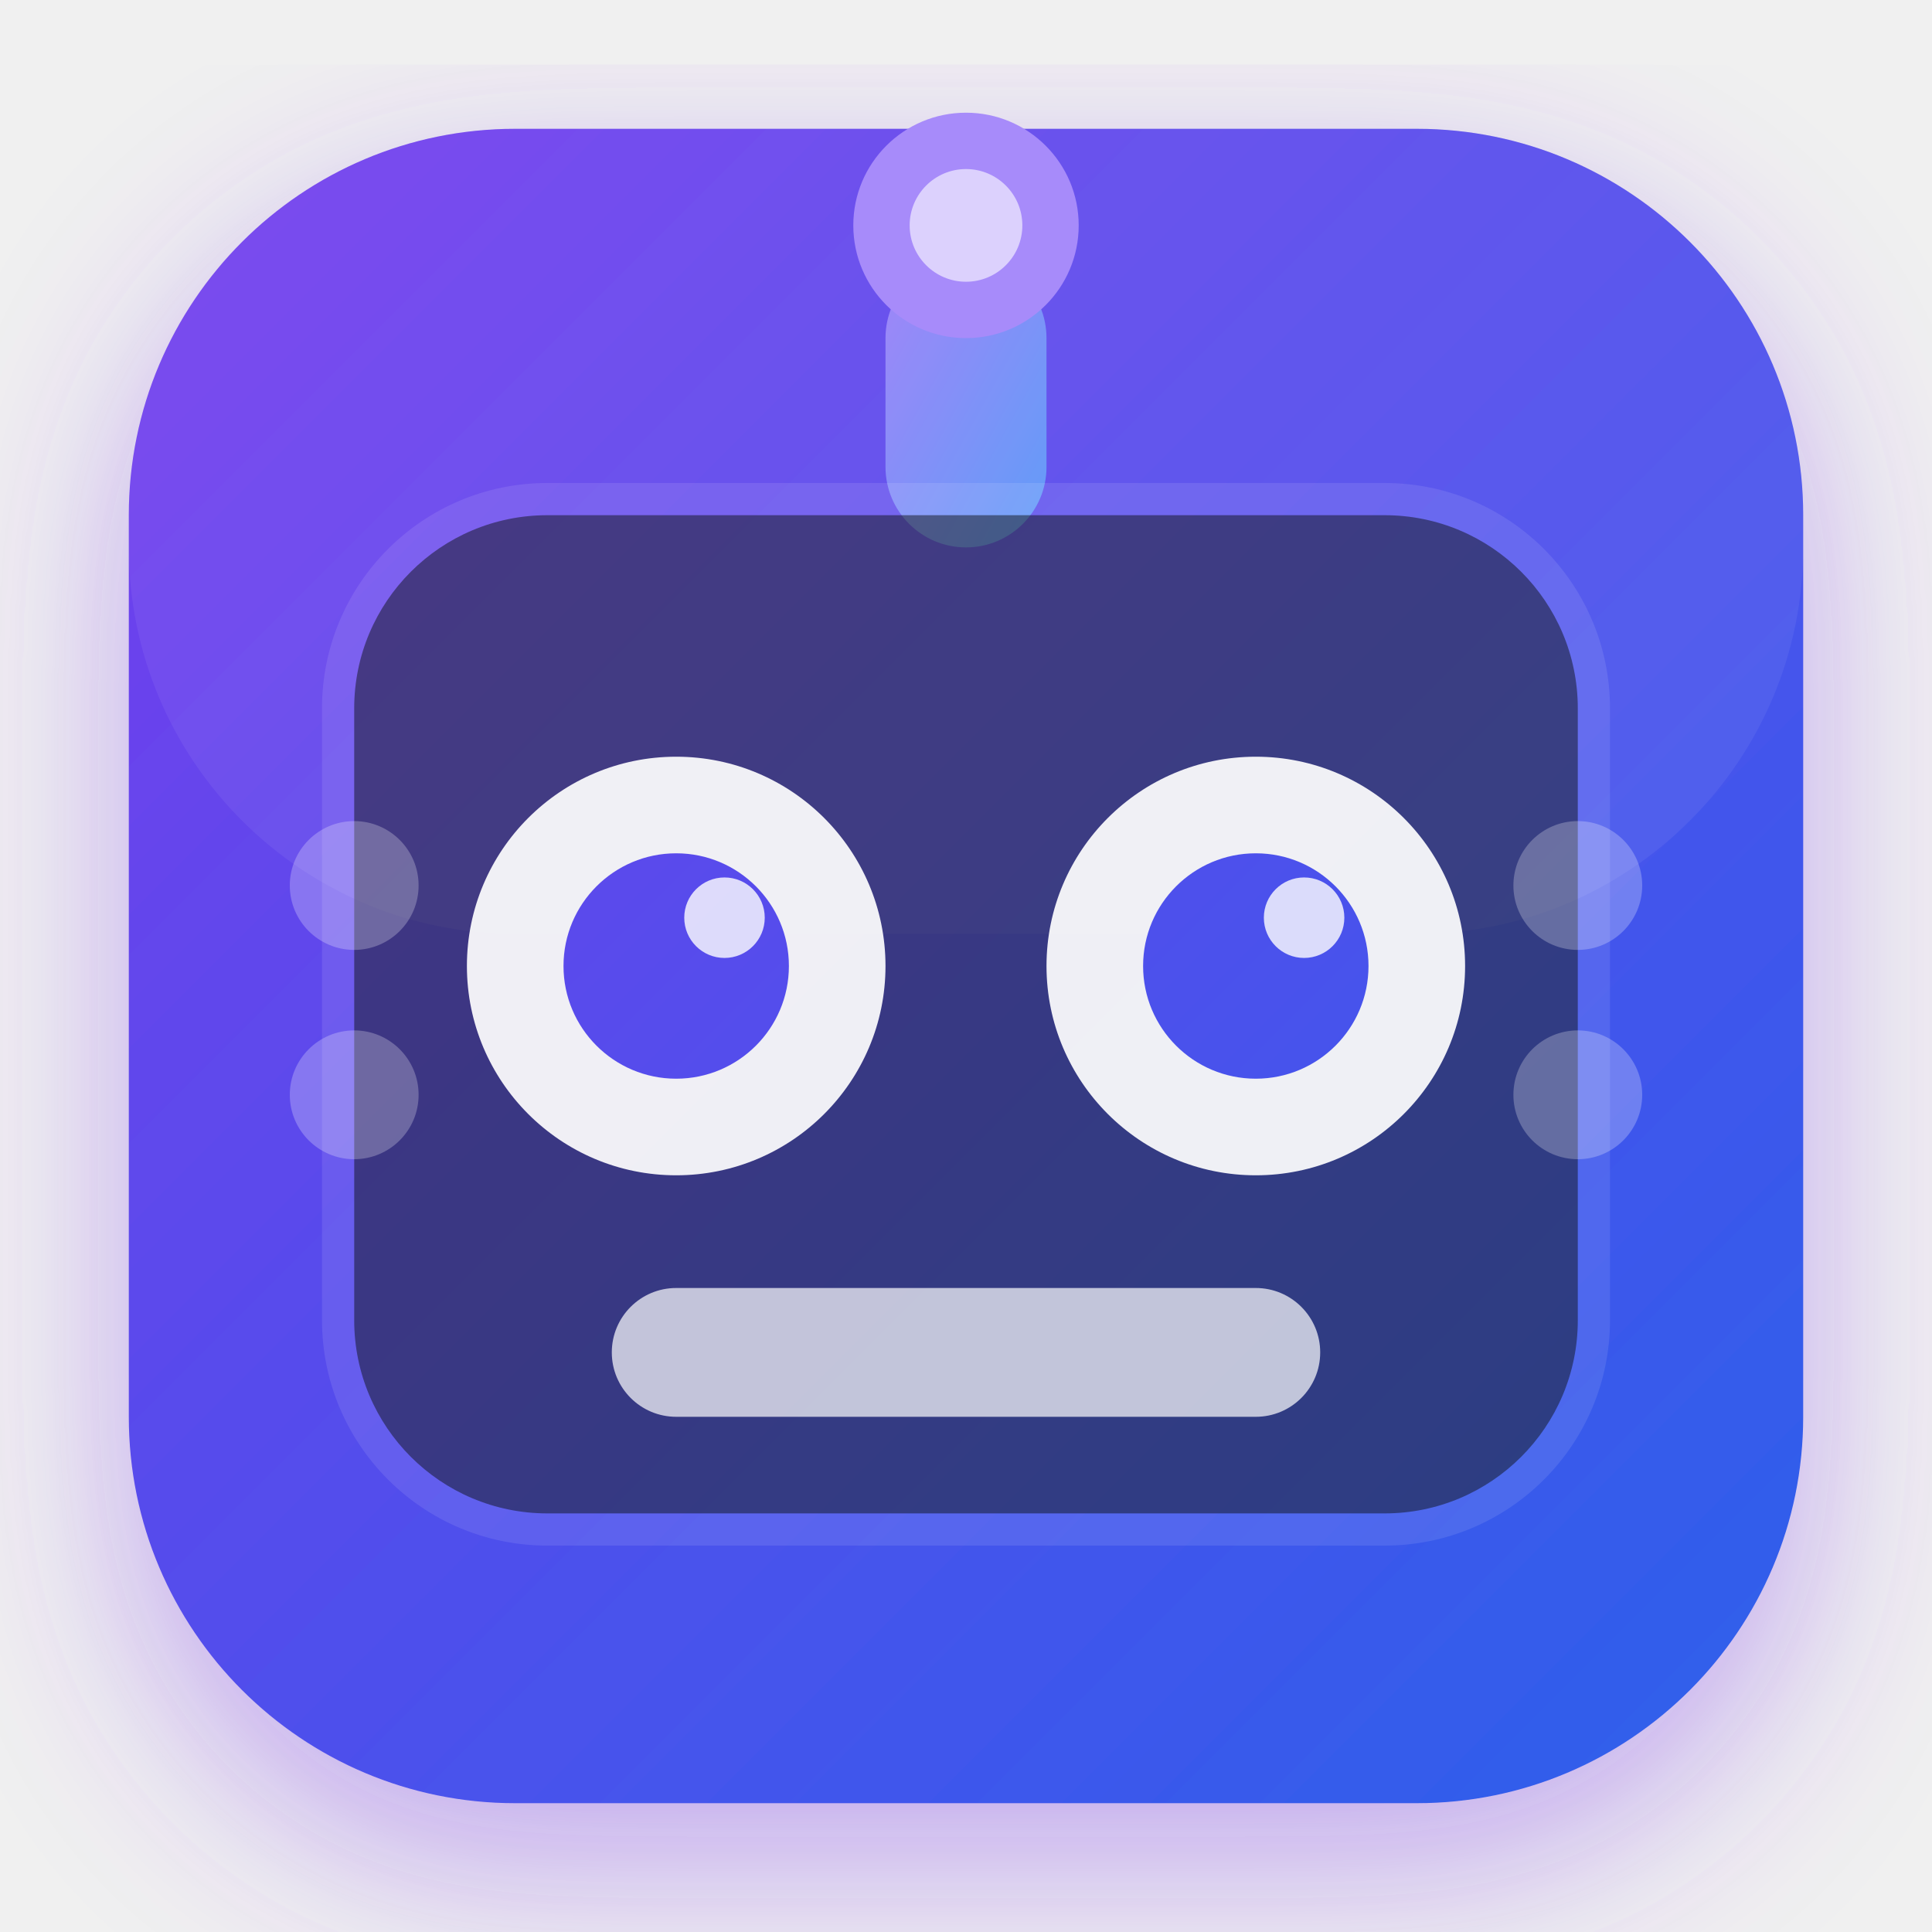
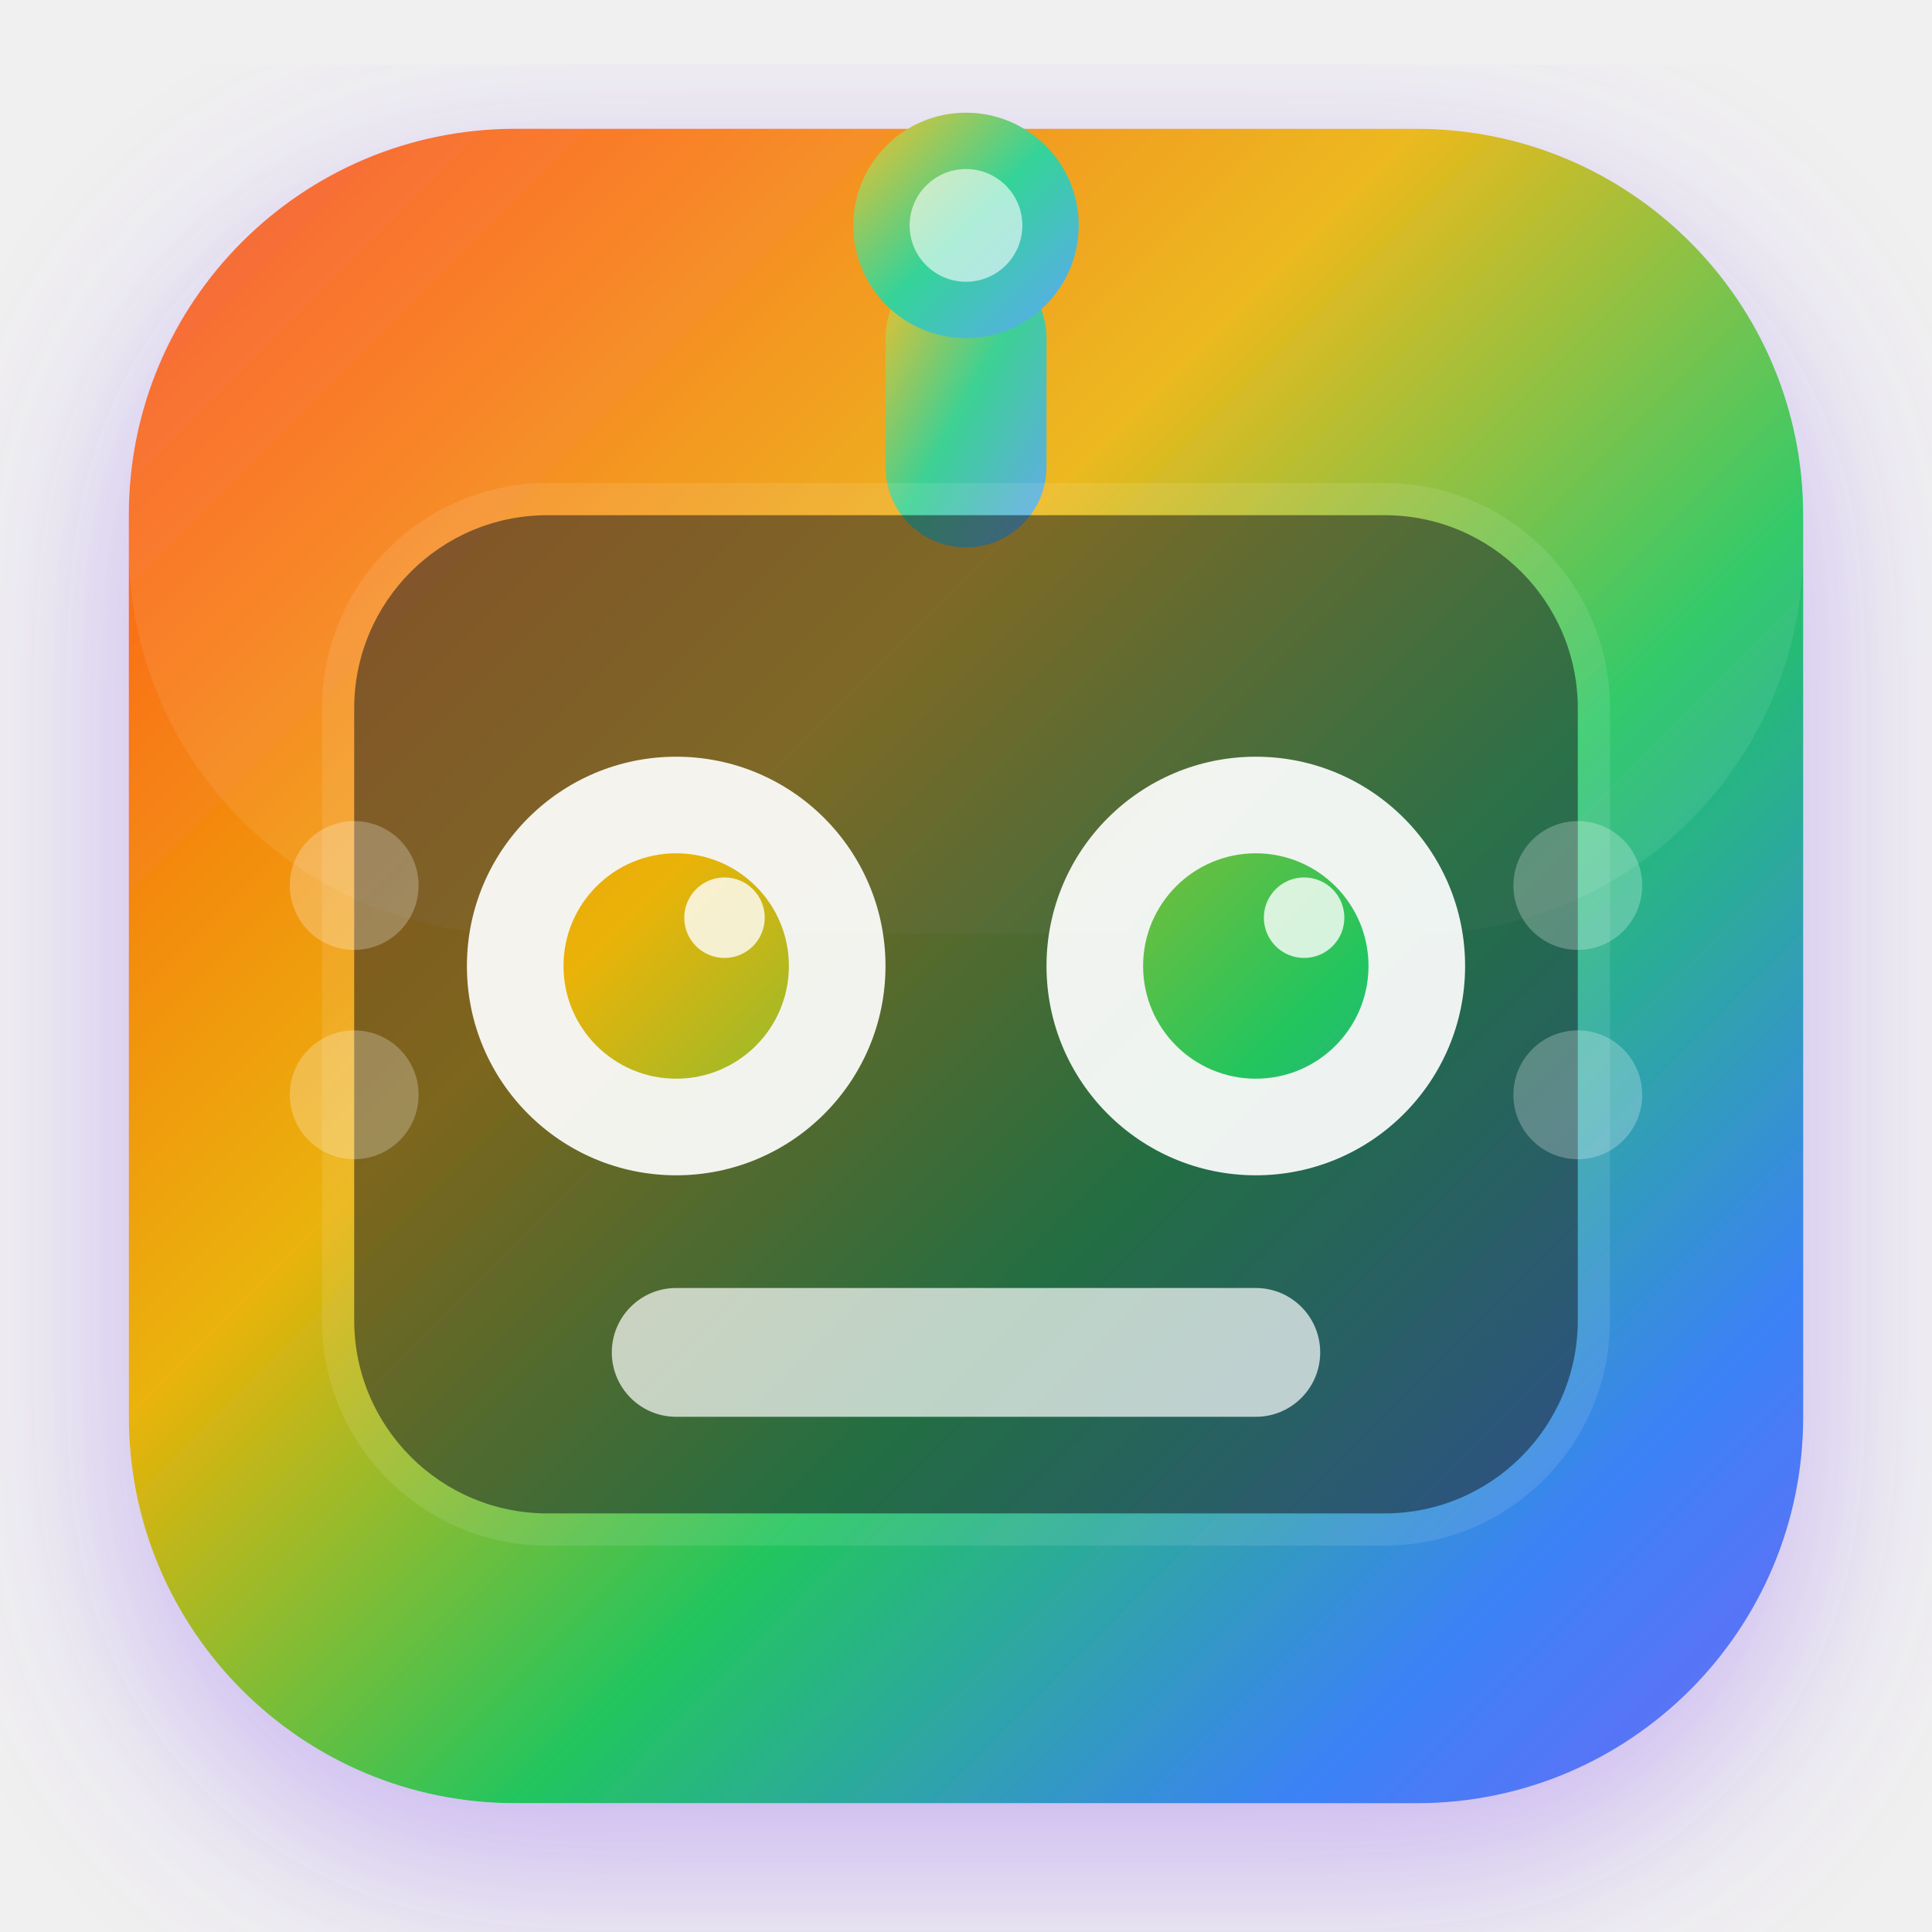
<svg xmlns="http://www.w3.org/2000/svg" viewBox="0 0 120 120" fill="none">
  <defs>
    <linearGradient id="bg" x1="0" y1="0" x2="120" y2="120" gradientUnits="userSpaceOnUse">
-       <stop offset="0%" stop-color="#7c3aed" />
-       <stop offset="100%" stop-color="#2563eb" />
+       <stop offset="0%" stop-color="#ef4444" />
+       <stop offset="20%" stop-color="#f97316" />
+       <stop offset="40%" stop-color="#eab308" />
+       <stop offset="60%" stop-color="#22c55e" />
+       <stop offset="80%" stop-color="#3b82f6" />
+       <stop offset="100%" stop-color="#8b5cf6" />
    </linearGradient>
    <linearGradient id="glow" x1="0" y1="0" x2="1" y2="1">
-       <stop offset="0%" stop-color="#a78bfa" />
+       <stop offset="0%" stop-color="#fbbf24" />
+       <stop offset="50%" stop-color="#34d399" />
      <stop offset="100%" stop-color="#60a5fa" />
    </linearGradient>
    <filter id="shadow" x="-20%" y="-20%" width="140%" height="140%">
-       <feDropShadow dx="0" dy="4" stdDeviation="6" flood-color="#7c3aed" flood-opacity="0.4" />
+       <feDropShadow dx="0" dy="4" stdDeviation="6" flood-color="#8b5cf6" flood-opacity="0.4" />
    </filter>
  </defs>
  <rect x="8" y="8" width="104" height="104" rx="24" fill="url(#bg)" filter="url(#shadow)" />
-   <rect x="8" y="8" width="104" height="50" rx="24" fill="white" opacity="0.06" />
-   <rect x="55" y="16" width="10" height="18" rx="5" fill="url(#glow)" opacity="0.9" />
-   <circle cx="60" cy="14" r="7" fill="#a78bfa" />
+   <rect x="8" y="8" width="104" height="50" rx="24" fill="white" opacity="0.08" />
+   <rect x="55" y="16" width="10" height="18" rx="5" fill="url(#glow)" opacity="0.95" />
+   <circle cx="60" cy="14" r="7" fill="url(#glow)" />
  <circle cx="60" cy="14" r="3.5" fill="white" opacity="0.6" />
  <rect x="20" y="30" width="80" height="66" rx="14" fill="white" opacity="0.1" />
  <rect x="22" y="32" width="76" height="62" rx="12" fill="#0d1117" opacity="0.5" />
  <circle cx="42" cy="60" r="13" fill="white" opacity="0.92" />
  <circle cx="42" cy="60" r="7" fill="url(#bg)" />
  <circle cx="45" cy="57" r="2.5" fill="white" opacity="0.8" />
  <circle cx="78" cy="60" r="13" fill="white" opacity="0.92" />
  <circle cx="78" cy="60" r="7" fill="url(#bg)" />
  <circle cx="81" cy="57" r="2.5" fill="white" opacity="0.8" />
  <rect x="38" y="80" width="44" height="8" rx="4" fill="white" opacity="0.7" />
  <circle cx="22" cy="55" r="4" fill="white" opacity="0.25" />
  <circle cx="22" cy="68" r="4" fill="white" opacity="0.25" />
  <circle cx="98" cy="55" r="4" fill="white" opacity="0.25" />
  <circle cx="98" cy="68" r="4" fill="white" opacity="0.25" />
</svg>
